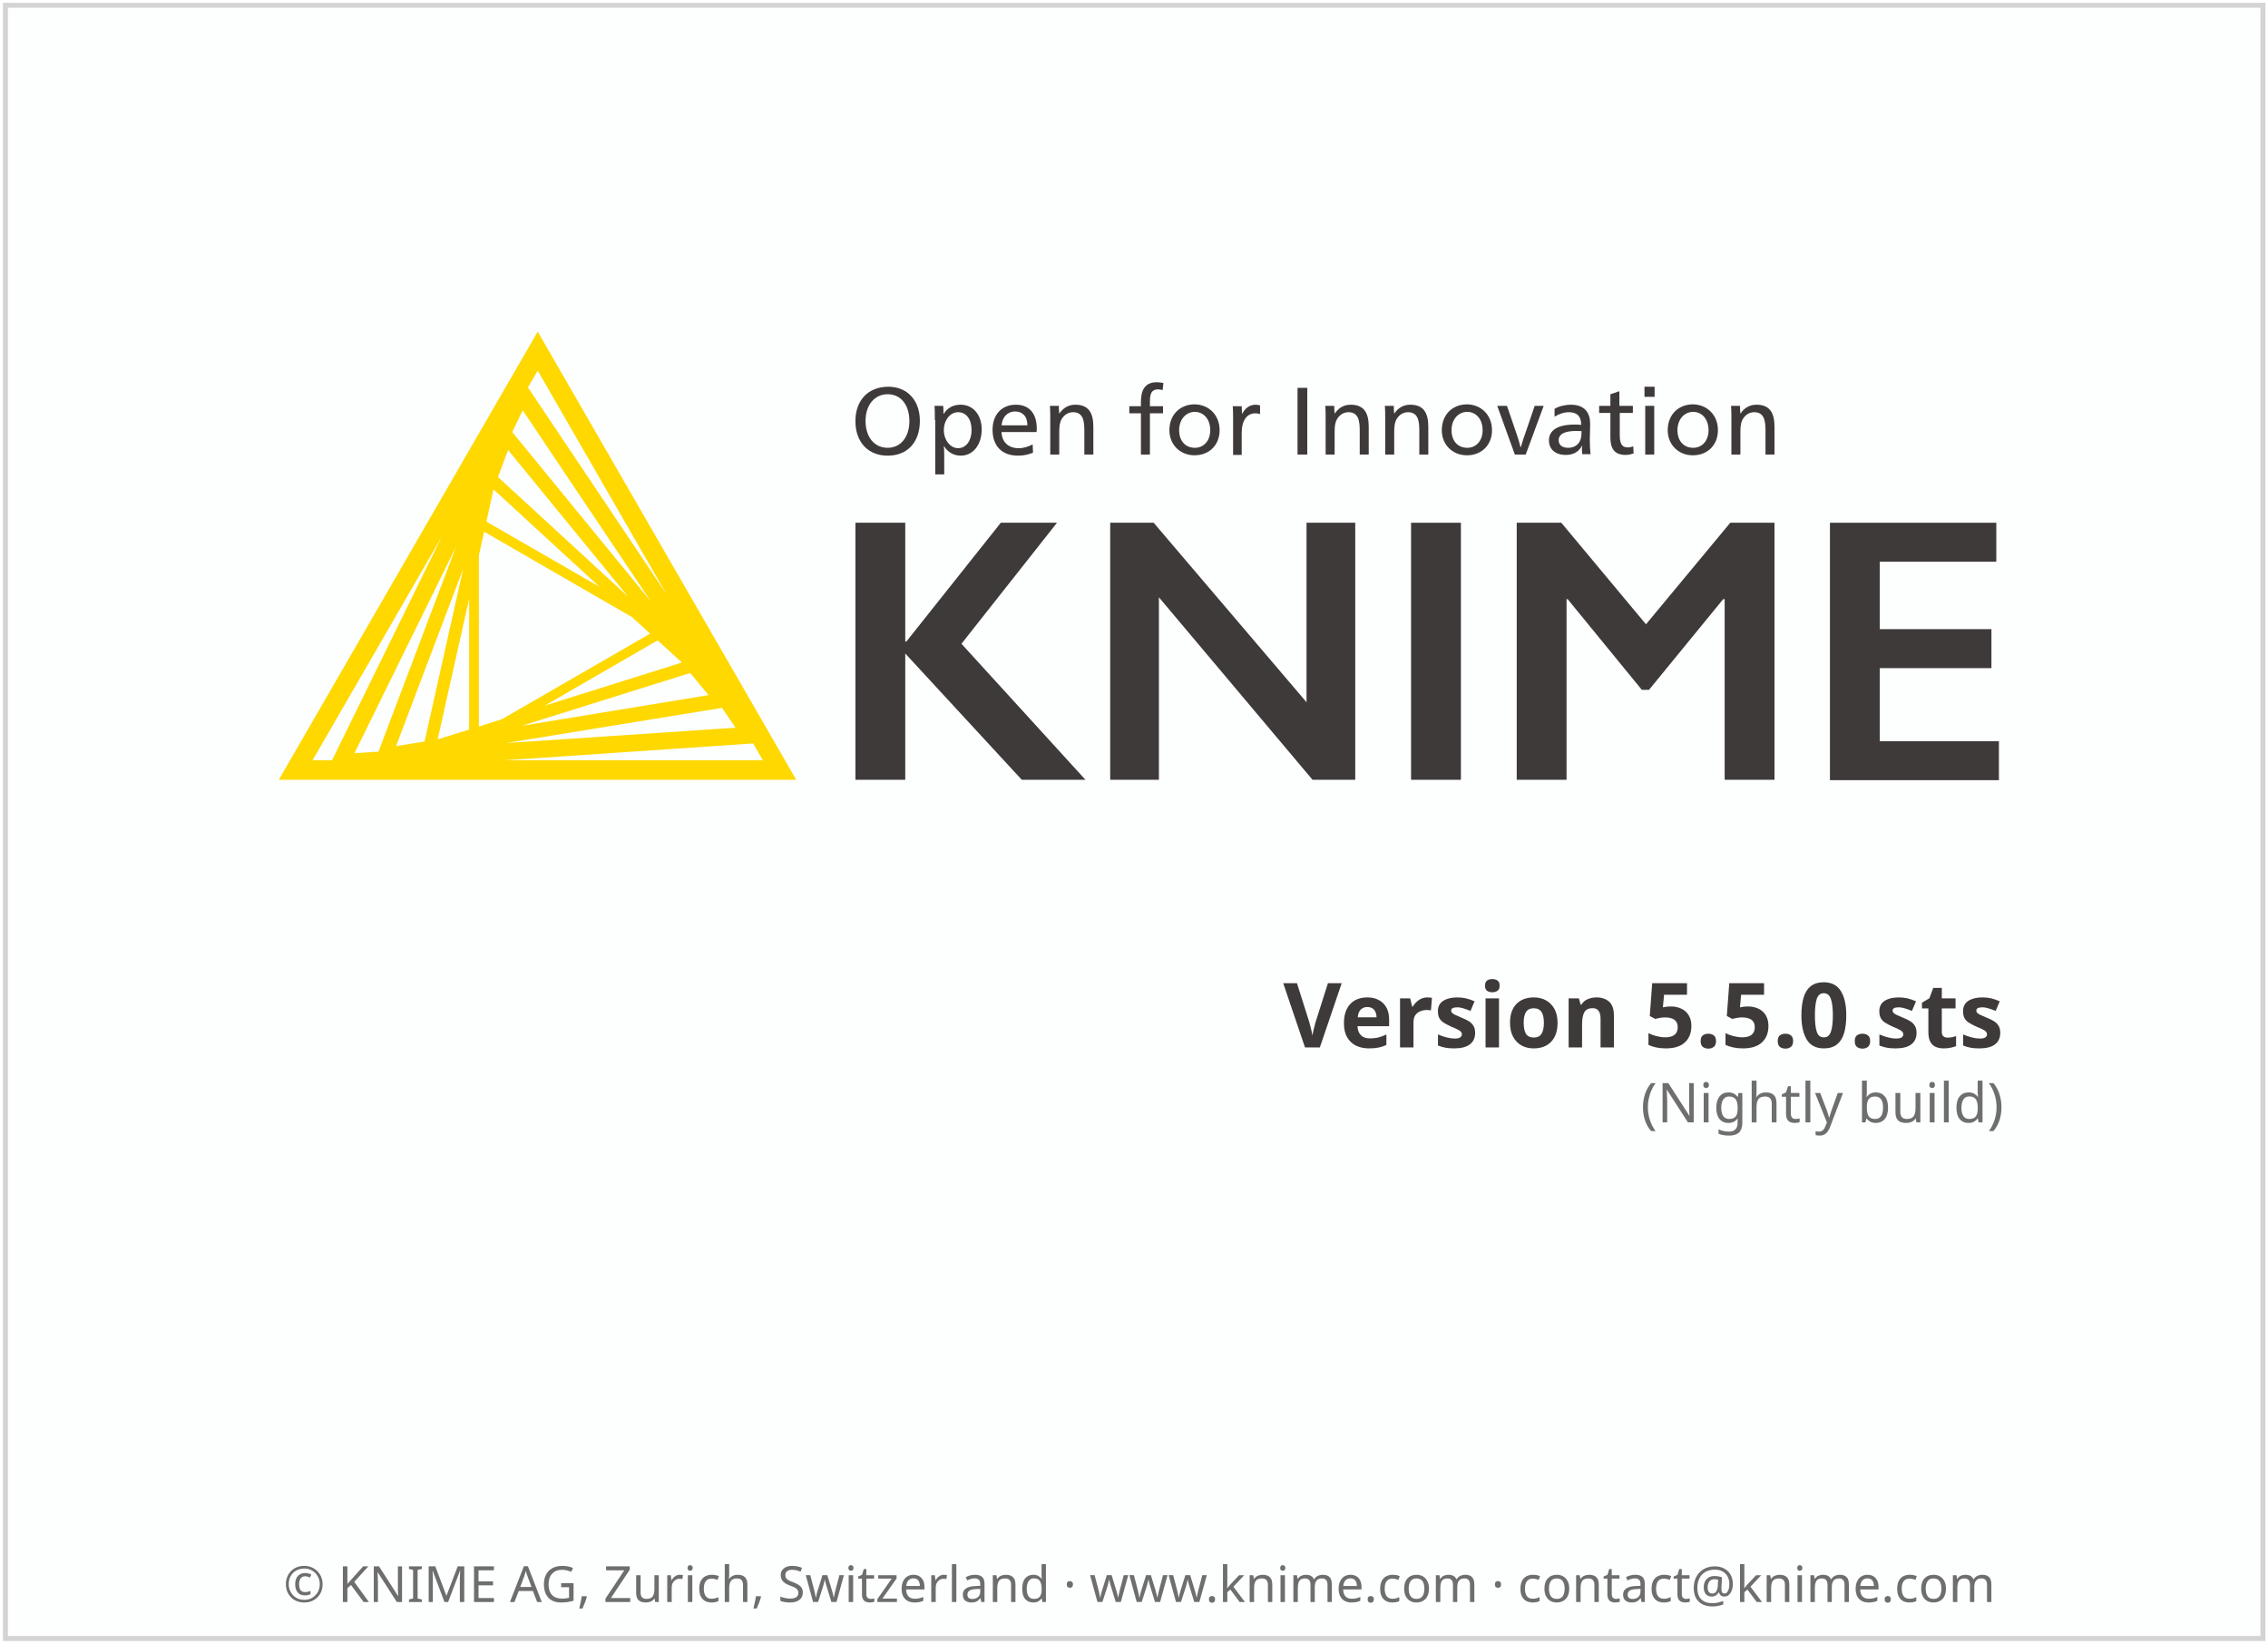
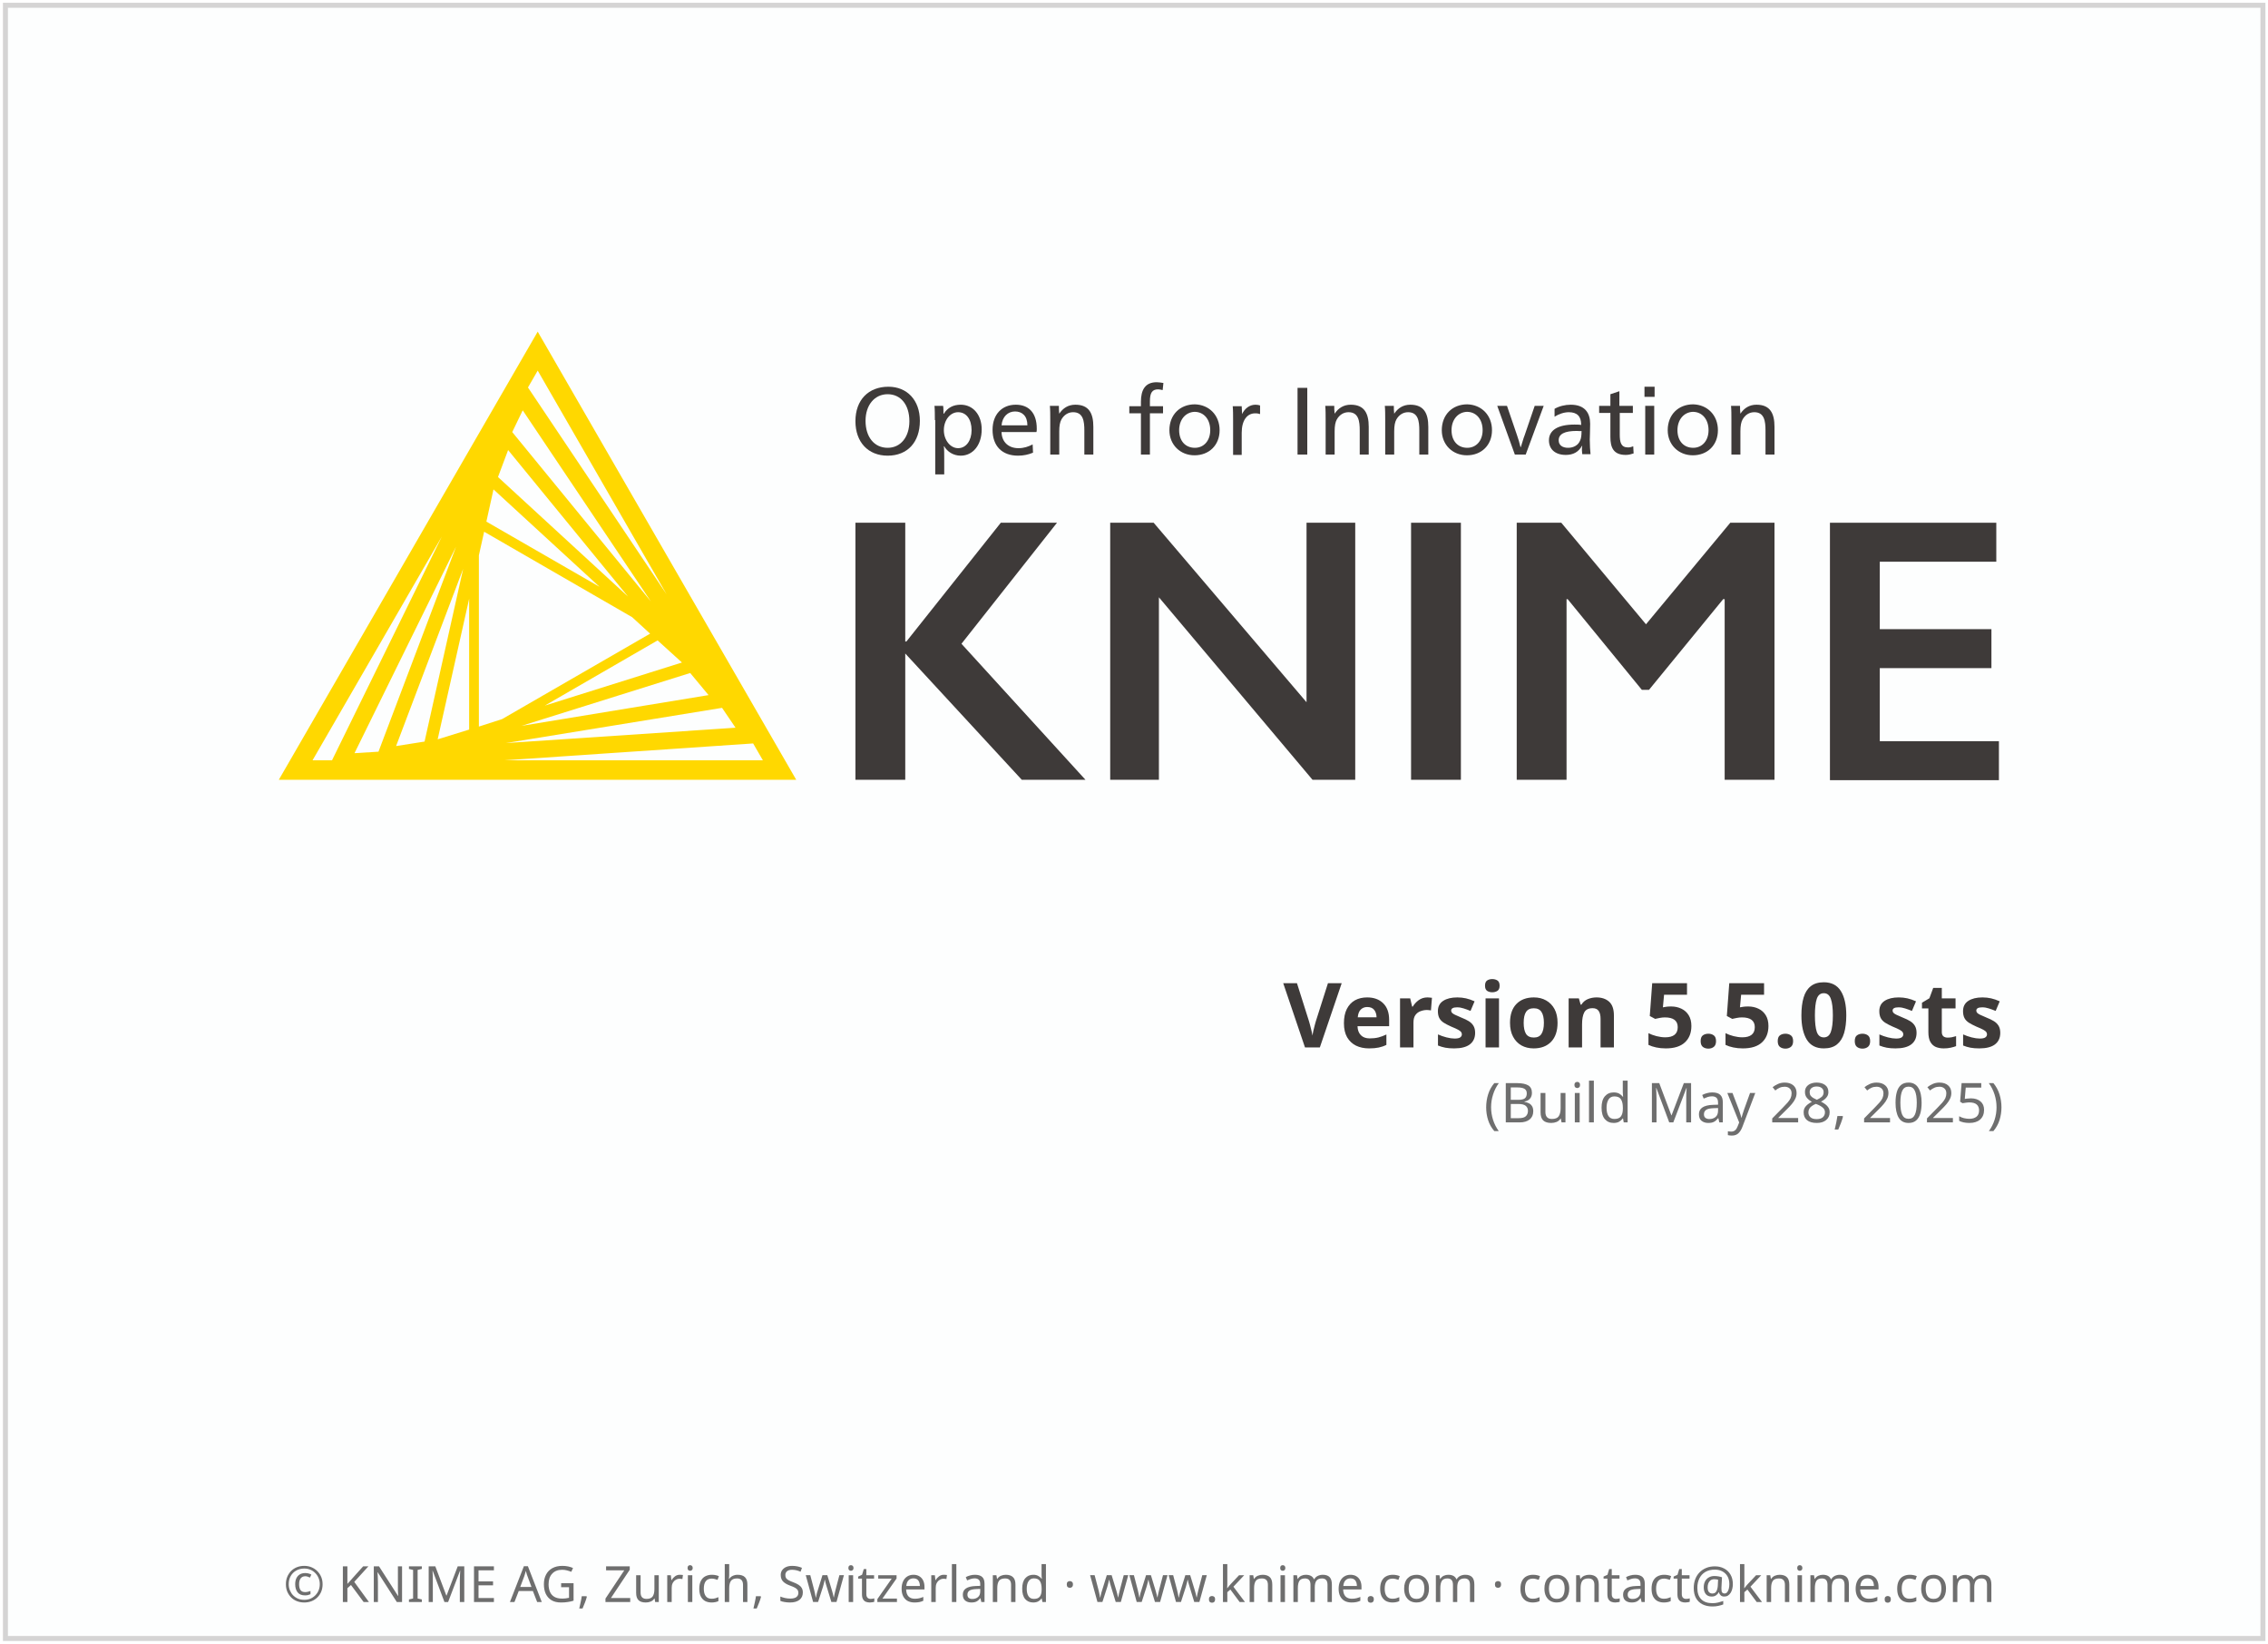
<svg xmlns="http://www.w3.org/2000/svg" height="329" width="454">
  <g transform="translate(1.086609,119.656)">
    <rect height="326.9" style="fill:#FDFEFE;stroke:#D5D4D4;stroke-width:1" width="451.9" x="0" y="-118.6" />
    <text style="text-align:center; font-size:10px;fill:#6E6E6E;font-family:sans-serif;" text-anchor="middle" width="454" x="227" y="201">© KNIME AG, Zurich, Switzerland · www.knime.com · contact@knime.com</text>
    <text id="KNIME-Version" style="font-size:18px;text-align:end;text-anchor:end;fill:#3E3A39;font-family:sans-serif;font-weight:bold" x="400" y="90">
      <tspan style="text-align:end;text-anchor:end">Version 5.5.0.sts</tspan>
    </text>
    <text id="KNIME-Builddate" style="font-size:11px;text-align:end;text-anchor:end;fill:#6E6E6E;font-family:sans-serif" x="400" y="105">
-       <tspan style="text-align:end;text-anchor:end">(Nightly build)</tspan>
+       <tspan style="text-align:end;text-anchor:end">(Build May 28, 2025)</tspan>
    </text>
    <g transform="matrix(0.75,0,0,0.75,38,-70)">
      <path class="yellow" d="m 91.4,22.3 -69.1,119.6 138.1,0 -69,-119.6 z m -15.7,105.4 0,-45.7 1.4,-6.3 39.5,22.8 4.8,4.4 -39.5,22.8 -6.2,2 z m 2,-54.7 1.9,-8.6 28.3,26 L 77.7,73 Z m -4.6,55.5 -8.4,2.6 8.4,-37.5 0,34.9 z m 50.3,-23.8 6.5,5.9 -36.6,11.5 30.1,-17.4 z M 80.8,61.1 83.5,53.9 115.5,93 80.8,61.1 Z m -19.6,70.6 -7.6,1.2 17.9,-47.3 -10.3,46.1 z m 70.9,-18.3 4.9,5.9 -49.9,8.2 45,-14.1 z m -47.5,-64.3 2.8,-5.8 34.2,51 -37,-45.2 z m -35.7,85.3 -6.4,0.4 27.1,-55.1 -20.7,54.7 z m 91.7,-11.7 3.6,5.3 -61.3,4.1 57.7,-9.4 z m -14.8,-30.3 -37,-55.2 2.6,-4.5 34.4,59.7 z M 65.8,77 36.5,136.7 31.3,136.7 65.8,77 Z m 16.7,59.7 66.4,-4.5 2.6,4.5 -69,0 z" />
      <g class="masala">
        <g>
          <path d="m 193.4,46.1 c 0,5.7 -3.3,9.3 -8.6,9.3 -5.2,0 -8.6,-3.6 -8.6,-9.2 0,-5.7 3.5,-9.2 8.8,-9.2 5,0 8.4,3.6 8.4,9.1 z m -14.5,0 c 0,4.3 2.3,7.2 5.9,7.2 3.5,0 5.8,-2.9 5.8,-7.1 0,-4.4 -2.3,-7.2 -5.8,-7.2 -3.5,0 -5.9,2.9 -5.9,7.1 z" />
          <path d="m 197.4,45.9 c 0,-1.4 0,-2.8 -0.1,-3.8 l 2.3,0 c 0.1,0.5 0.1,1.4 0.1,2.1 l 0.1,0 c 1,-1.6 2.5,-2.4 4.5,-2.4 3.3,0 5.6,2.7 5.6,6.6 0,4.1 -2.3,7 -5.6,7 -2,0 -3.6,-1.1 -4.4,-2.5 l -0.1,0 c 0.1,0.5 0.1,2.4 0.1,3.2 l 0,4.3 -2.4,0 0,-14.5 z m 2.4,2.7 c 0,2.6 1.7,4.8 3.8,4.8 2.2,0 3.6,-2.1 3.6,-4.8 0,-2.9 -1.4,-4.8 -3.6,-4.8 -2.1,0 -3.8,2.1 -3.8,4.8 z" />
          <path d="m 215.2,49.2 c 0.1,2.6 1.9,4.2 4.5,4.2 1.5,0 2.6,-0.4 3.8,-1 l 0.1,2.2 c -1.2,0.5 -2.5,0.8 -4,0.8 -4.3,0 -6.8,-2.6 -6.8,-6.9 0,-4.1 2.5,-6.7 6.2,-6.7 3.4,0 5.6,2.1 5.6,6.4 0,0.3 0,0.7 -0.1,0.9 l -9.3,0 z m 6.9,-1.9 c 0,-2.5 -1.4,-3.7 -3.3,-3.7 -1.9,0 -3.4,1.4 -3.6,3.7 l 6.9,0 z" />
          <path d="m 230.6,44.2 c 1,-1.5 2.4,-2.4 4.3,-2.4 3.7,0 4.8,2.4 4.8,5.9 l 0,7.4 -2.4,0 0,-6.4 c 0,-2.5 -0.3,-4.9 -3,-4.9 -1.3,0 -2.4,0.7 -3.1,1.9 -0.4,0.7 -0.6,1.7 -0.6,3.2 l 0,6.2 -2.4,0 0,-9.2 c 0,-1.4 0,-2.8 -0.1,-3.8 l 2.4,0 c 0,0.5 0,1.4 0.1,2.1 l 0,0 z" />
          <path d="m 258.2,37.9 c -0.4,-0.1 -0.9,-0.2 -1.2,-0.2 -1.6,0 -2.2,0.9 -2.2,3.2 l 0,1.3 3.5,0 0,1.9 -3.5,0 0,11 -2.4,0 0,-11 -3.1,0 0,-1.9 3.1,0 0,-1.2 c 0,-3.1 1.1,-5.2 4.2,-5.2 0.6,0 1.1,0.1 1.8,0.2 l -0.2,1.9 z" />
          <path d="m 273.4,48.6 c 0,4 -2.8,6.7 -6.7,6.7 -3.8,0 -6.7,-2.8 -6.7,-6.7 0,-4.1 2.8,-6.9 6.8,-6.9 3.8,0.1 6.6,2.9 6.6,6.9 z m -10.8,0 c 0,2.9 1.7,4.7 4.2,4.7 2.4,0 4.1,-1.9 4.1,-4.7 0,-2.9 -1.7,-4.9 -4.2,-4.9 -2.4,0.1 -4.1,2.1 -4.1,4.9 z" />
          <path d="m 279.4,44.3 c 0.7,-1.5 2,-2.5 3.6,-2.5 0.5,0 0.9,0.1 1.2,0.2 l 0,2.3 c -0.3,-0.1 -0.7,-0.2 -1.3,-0.2 -2.2,0 -3.6,1.9 -3.6,5.2 l 0,5.9 -2.3,0 0,-9.2 c 0,-1.4 0,-2.8 -0.1,-3.8 l 2.4,0 c 0,0.5 0.1,1.4 0.1,2.1 l 0,0 z" />
          <path d="m 296.8,55.1 -2.6,0 0,-17.8 2.6,0 0,17.8 z" />
          <path d="m 304.1,44.2 c 1,-1.5 2.4,-2.4 4.3,-2.4 3.7,0 4.8,2.4 4.8,5.9 l 0,7.4 -2.4,0 0,-6.4 c 0,-2.5 -0.3,-4.9 -3,-4.9 -1.3,0 -2.4,0.7 -3.1,1.9 -0.4,0.7 -0.6,1.7 -0.6,3.2 l 0,6.2 -2.4,0 0,-9.2 c 0,-1.4 0,-2.8 -0.1,-3.8 l 2.4,0 c 0,0.5 0,1.4 0.1,2.1 l 0,0 z" />
          <path d="m 320,44.2 c 1,-1.5 2.4,-2.4 4.3,-2.4 3.7,0 4.8,2.4 4.8,5.9 l 0,7.4 -2.4,0 0,-6.4 c 0,-2.5 -0.3,-4.9 -3,-4.9 -1.3,0 -2.4,0.7 -3.1,1.9 -0.4,0.7 -0.6,1.7 -0.6,3.2 l 0,6.2 -2.4,0 0,-9.2 c 0,-1.4 0,-2.8 -0.1,-3.8 l 2.4,0 c 0,0.5 0,1.4 0.1,2.1 l 0,0 z" />
          <path d="m 346.1,48.6 c 0,4 -2.8,6.7 -6.7,6.7 -3.8,0 -6.7,-2.8 -6.7,-6.7 0,-4.1 2.8,-6.9 6.8,-6.9 3.8,0.1 6.6,2.9 6.6,6.9 z m -10.8,0 c 0,2.9 1.7,4.7 4.2,4.7 2.4,0 4.1,-1.9 4.1,-4.7 0,-2.9 -1.7,-4.9 -4.2,-4.9 -2.4,0.1 -4.1,2.1 -4.1,4.9 z" />
          <path d="m 352.8,50 c 0.3,0.8 0.7,2.2 0.9,3.1 l 0.1,0 c 0.3,-0.9 0.7,-2.4 1,-3.1 l 2.7,-7.9 2.4,0 -4.8,13 -2.9,0 -4.7,-13 2.6,0 2.7,7.9 z" />
          <path d="m 362.8,42.9 c 1.2,-0.7 2.8,-1.1 4.3,-1.1 3.8,0 5.2,2.2 5.2,5.1 0,1.7 -0.1,3.7 -0.1,4.2 0,1.4 0.1,3 0.2,3.9 l -2.2,0 c 0,-0.2 -0.1,-0.7 -0.1,-1.1 0,-0.3 0,-0.8 0.1,-1.1 l -0.1,0 c -0.9,1.6 -2.3,2.4 -4.3,2.4 -2.8,0 -4.5,-1.5 -4.5,-3.9 0,-2.7 2.4,-4.2 6.8,-4.2 0.5,0 1.3,0 1.8,0.1 l 0,-0.1 c 0,-2.2 -1.1,-3.3 -3.3,-3.3 -1.3,0 -2.7,0.5 -3.8,1.2 l 0,-2.1 z m 5.9,5.9 c -3.2,0 -4.8,0.8 -4.8,2.5 0,1.3 1,2 2.5,2 1.5,0 2.7,-0.7 3.2,-1.9 0.3,-0.6 0.4,-1.4 0.4,-2.6 -0.2,0.1 -0.7,0 -1.3,0 z" />
          <path d="m 380.2,42.1 3.5,0 0,1.9 -3.5,0 0,5.7 c 0,2.1 0.3,3.5 2.2,3.5 0.5,0 0.9,-0.1 1.4,-0.3 l 0.1,1.9 c -0.6,0.2 -1.3,0.4 -2.1,0.4 -3.3,0 -4.1,-2 -4.1,-4.8 l 0,-6.4 -3,0 0,-1.9 3,0 0,-3.1 2.4,-0.8 0,3.9 z" />
          <path d="m 389.5,39.7 -2.7,0 0,-2.7 2.7,0 0,2.7 z m -0.1,15.4 -2.4,0 0,-13 2.4,0 0,13 z" />
          <path d="m 406.4,48.6 c 0,4 -2.8,6.7 -6.7,6.7 -3.8,0 -6.7,-2.8 -6.7,-6.7 0,-4.1 2.8,-6.9 6.8,-6.9 3.8,0.1 6.6,2.9 6.6,6.9 z m -10.8,0 c 0,2.9 1.7,4.7 4.2,4.7 2.4,0 4.1,-1.9 4.1,-4.7 0,-2.9 -1.7,-4.9 -4.2,-4.9 -2.4,0.1 -4.1,2.1 -4.1,4.9 z" />
          <path d="m 412.4,44.2 c 1,-1.5 2.4,-2.4 4.3,-2.4 3.7,0 4.8,2.4 4.8,5.9 l 0,7.4 -2.4,0 0,-6.4 c 0,-2.5 -0.3,-4.9 -3,-4.9 -1.3,0 -2.4,0.7 -3.1,1.9 -0.4,0.7 -0.6,1.7 -0.6,3.2 l 0,6.2 -2.4,0 0,-9.2 c 0,-1.4 0,-2.8 -0.1,-3.8 l 2.4,0 c 0,0.5 0,1.4 0.1,2.1 l 0,0 z" />
        </g>
        <g>
          <path d="m 189.5,73.3 0,31.7 0.3,0 25.2,-31.7 15,0 -25.5,32.3 33.1,36.3 -17,0 -31.1,-33.7 0,33.7 -13.3,0 0,-68.6 13.3,0 z" />
          <path d="m 255.8,73.3 40.8,47.9 0,-47.9 13,0 0,68.6 -11.4,0 -41,-48.7 0,48.7 -13,0 0,-68.6 11.6,0 z" />
          <path d="m 337.8,73.3 0,68.6 -13.3,0 0,-68.6 13.3,0 z" />
          <path d="m 364.6,73.3 22.6,27.1 22.5,-27.1 11.8,0 0,68.6 -13.3,0 0,-48.2 -0.4,0 -19.8,24.2 -1.9,0 -19.8,-24.2 -0.3,0 0,48.2 -13.3,0 0,-68.6 11.9,0 z" />
          <path d="m 480.7,73.3 0,10.4 -31.1,0 0,18 29.8,0 0,10.4 -29.8,0 0,19.5 31.8,0 0,10.4 -45.1,0 0,-68.7 44.4,0 z" />
        </g>
      </g>
    </g>
  </g>
  <style type="text/css">
	.yellow {
		fill:#FFD800;
	}
	.masala {
		fill:#3E3A39;
	}
</style>
</svg>
